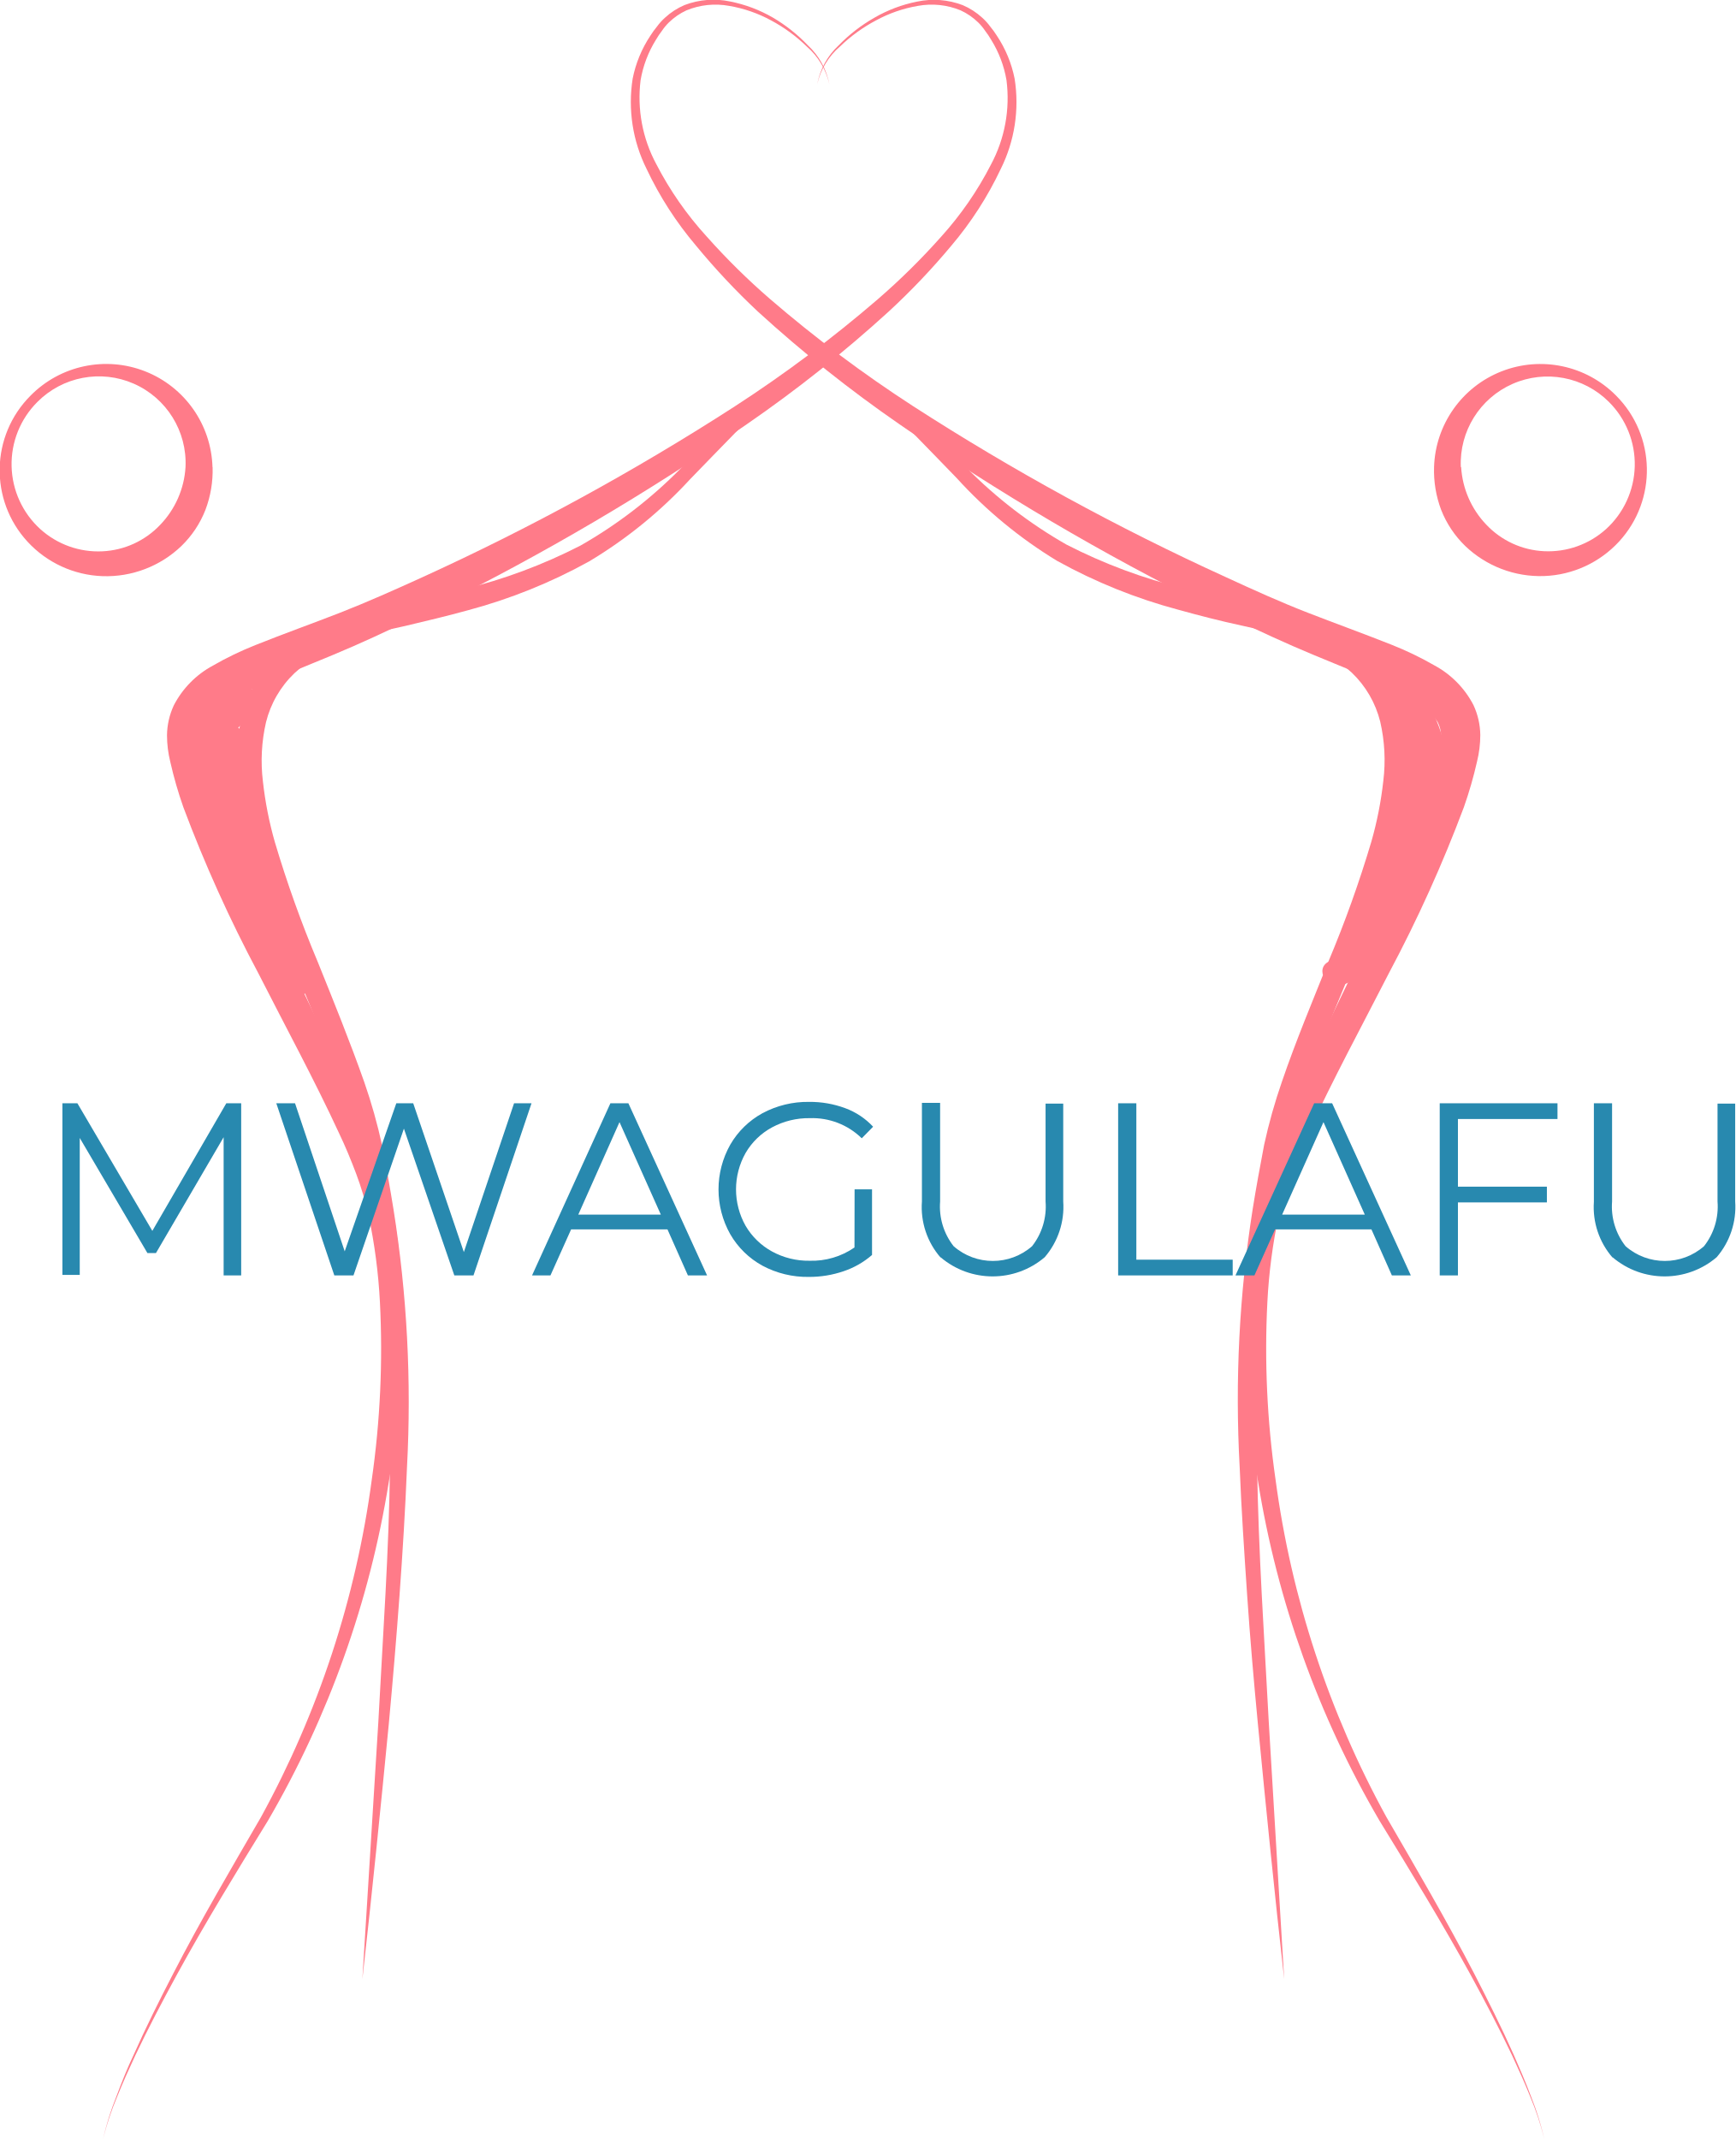
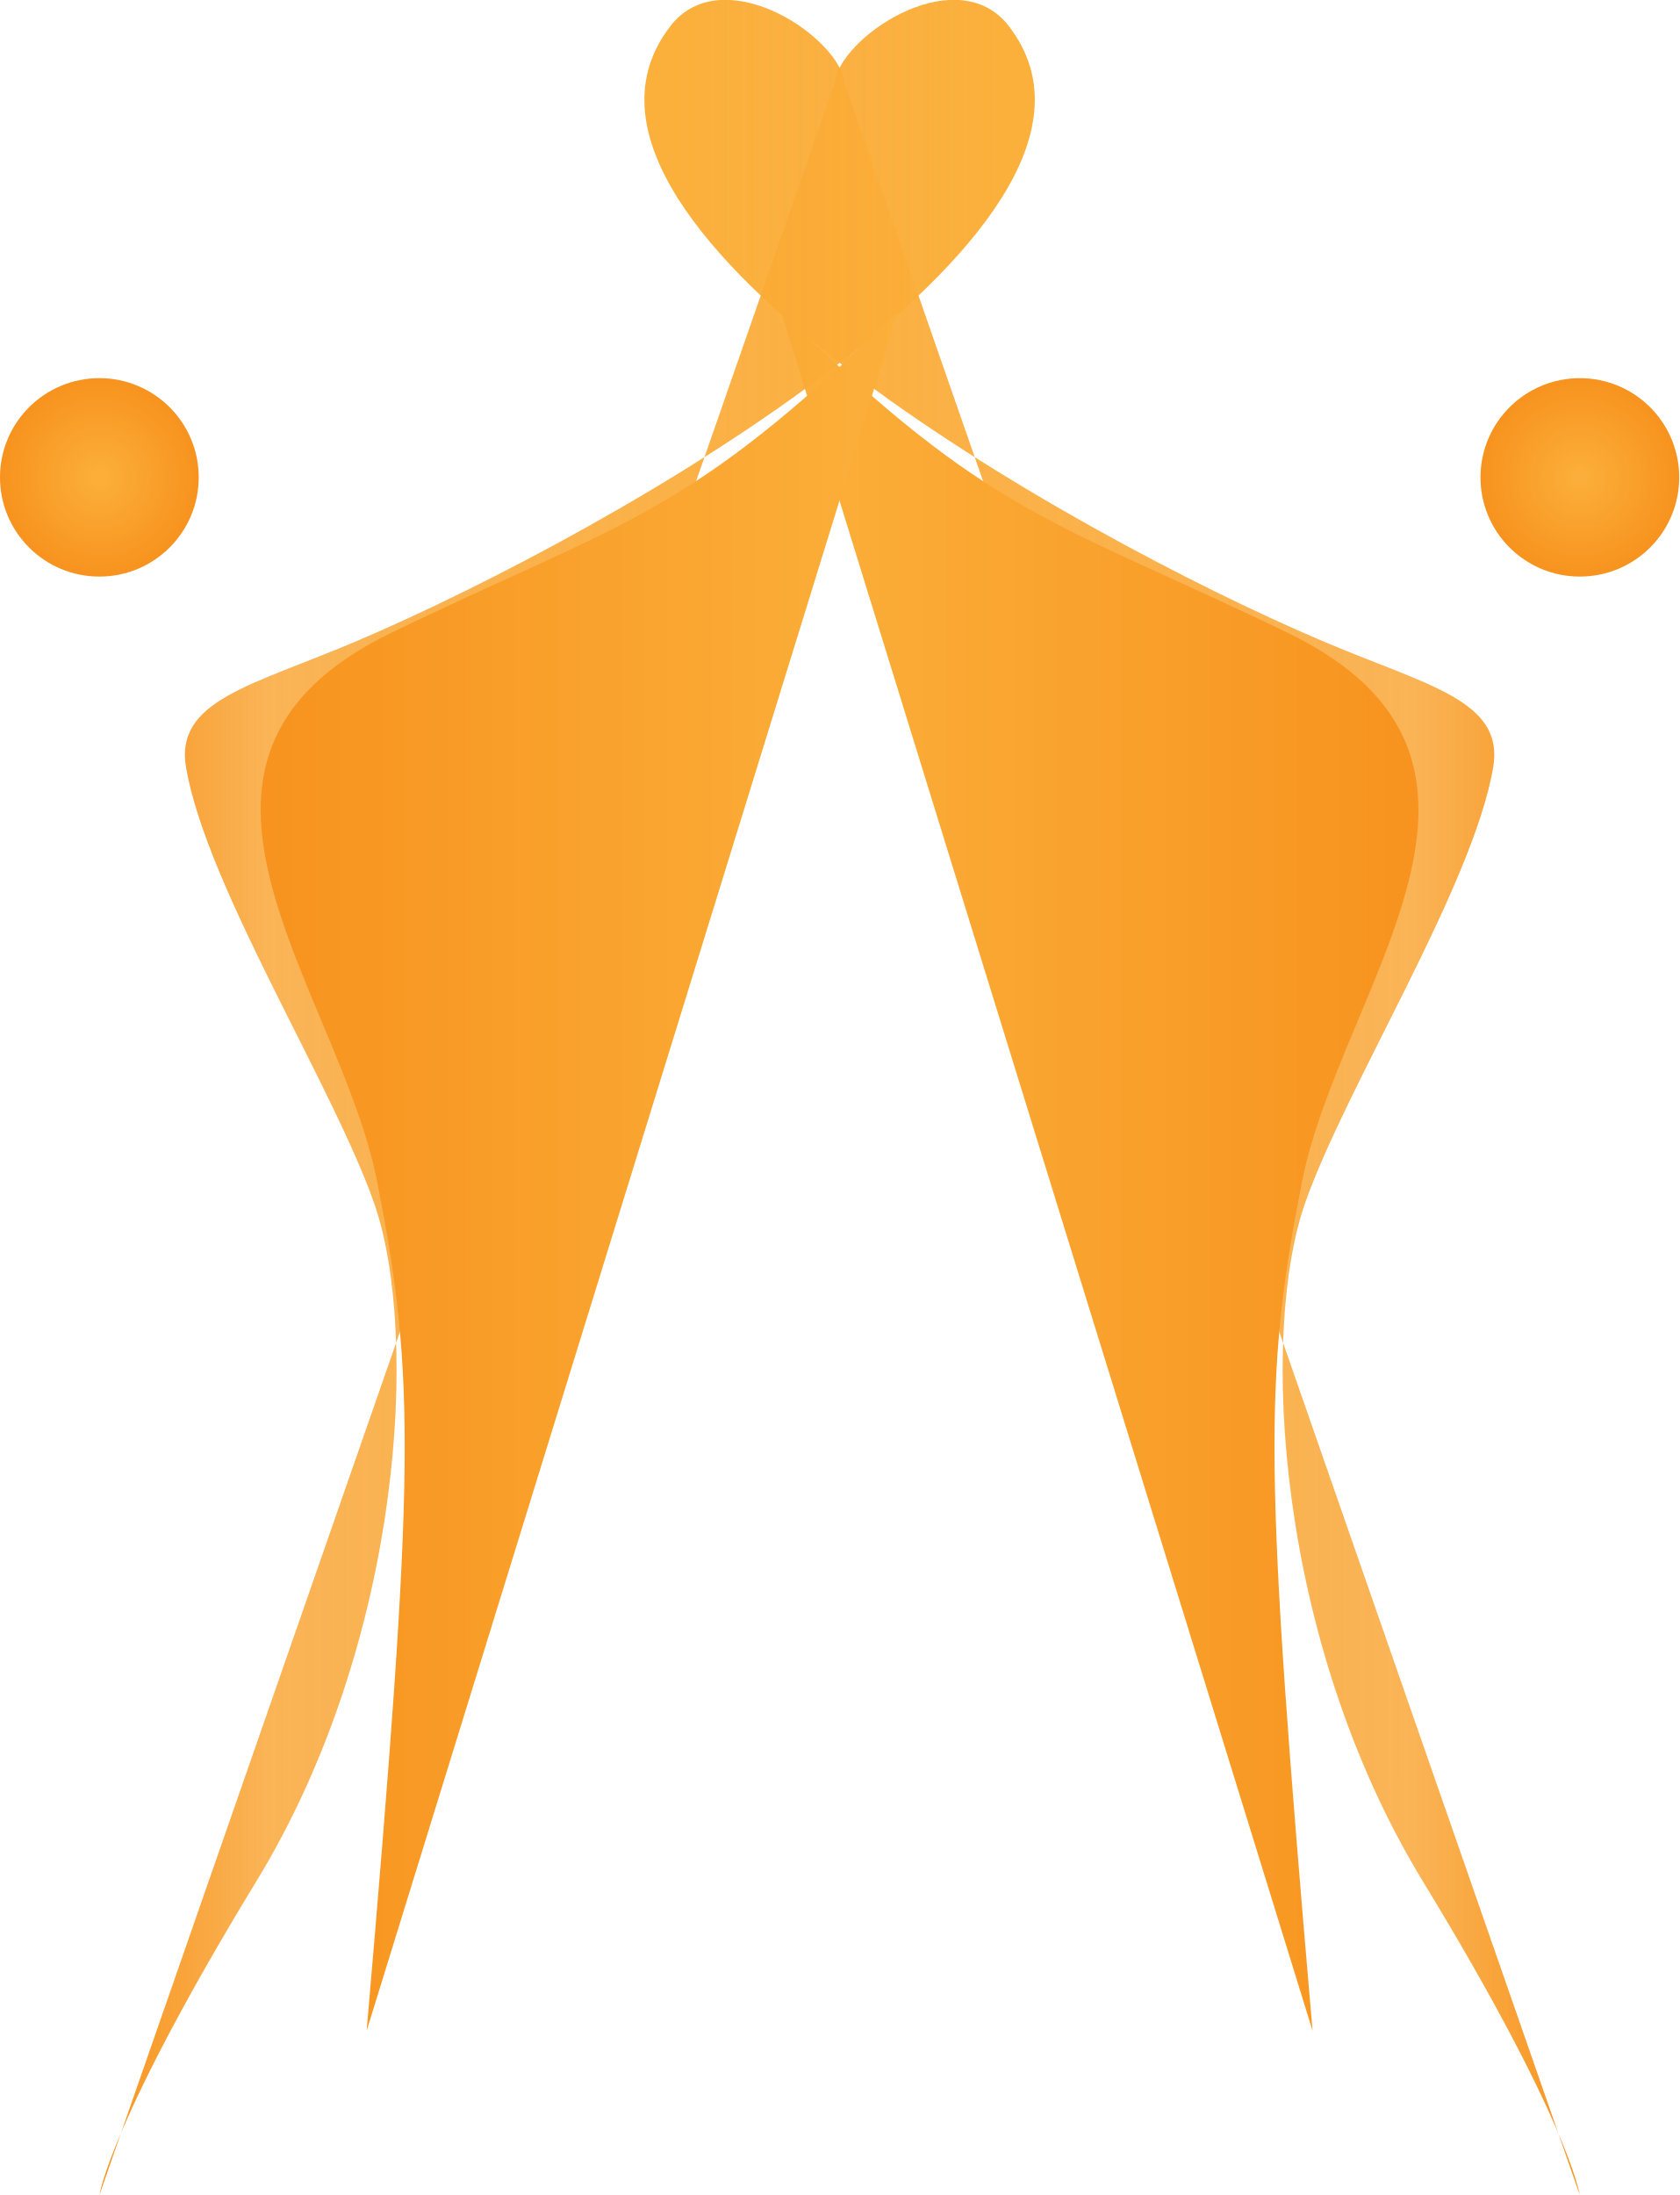
- <svg xmlns="http://www.w3.org/2000/svg" id="Layer_1" data-name="Layer 1" viewBox="0 0 162.1 199.81">
+ <svg xmlns="http://www.w3.org/2000/svg" xmlns:xlink="http://www.w3.org/1999/xlink" id="Layer_1" data-name="Layer 1" viewBox="0 0 191.3 250">
  <defs>
-     <style>.cls-1{fill:#ff7b89;}.cls-2{fill:#2889af;}</style>
+     <style>.cls-1{fill:url(#radial-gradient);}.cls-2{fill:url(#linear-gradient);}.cls-3{fill:url(#linear-gradient-2);}.cls-4{fill:url(#linear-gradient-3);}.cls-5{fill:url(#radial-gradient-2);}.cls-6{fill:url(#linear-gradient-4);}.cls-7{fill:url(#linear-gradient-5);}.cls-8{fill:url(#linear-gradient-6);}</style>
+     <radialGradient id="radial-gradient" cx="179.99" cy="54.37" r="11.31" gradientUnits="userSpaceOnUse">
+       <stop offset="0" stop-color="#fbb03b" />
+       <stop offset="1" stop-color="#f7931e" />
+     </radialGradient>
+     <linearGradient id="linear-gradient" x1="100.77" y1="124.79" x2="207.35" y2="124.79" gradientUnits="userSpaceOnUse">
+       <stop offset="0" stop-color="#fbb03b" />
+       <stop offset="0.82" stop-color="#f9a12c" stop-opacity="0.8" />
+       <stop offset="1" stop-color="#f7931e" />
+     </linearGradient>
+     <linearGradient id="linear-gradient-2" x1="116.36" y1="133.19" x2="188.96" y2="133.19" xlink:href="#radial-gradient" />
+     <linearGradient id="linear-gradient-3" x1="190.16" y1="81.08" x2="192.97" y2="81.08" gradientUnits="userSpaceOnUse">
+       <stop offset="0" stop-color="#fbb03b" />
+       <stop offset="0.83" stop-color="#f9a12c" stop-opacity="0.6" />
+       <stop offset="1" stop-color="#f7931e" />
+     </linearGradient>
+     <radialGradient id="radial-gradient-2" cx="2319.35" cy="54.16" r="11.31" gradientTransform="matrix(-1, 0, 0, 1, 2330.67, 0.21)" xlink:href="#radial-gradient" />
+     <linearGradient id="linear-gradient-4" x1="2212.77" y1="124.79" x2="2319.35" y2="124.79" gradientTransform="matrix(-1, 0, 0, 1, 2358.03, 0)" xlink:href="#linear-gradient" />
+     <linearGradient id="linear-gradient-5" x1="2228.36" y1="133.19" x2="2300.96" y2="133.19" gradientTransform="matrix(-1, 0, 0, 1, 2358.03, 0)" xlink:href="#radial-gradient" />
+     <linearGradient id="linear-gradient-6" x1="2302.16" y1="81.08" x2="2304.97" y2="81.08" gradientTransform="matrix(-1, 0, 0, 1, 2358.03, 0)" xlink:href="#linear-gradient-3" />
  </defs>
-   <path class="cls-1" d="M67.84,63.4a10.38,10.38,0,0,1-.67,4,9.55,9.55,0,0,1-2.25,3.38,10.15,10.15,0,0,1-7.37,2.81,10,10,0,0,1-7-3.22,9.86,9.86,0,0,1,.28-13.64,9.93,9.93,0,0,1,17,6.68Zm-2.53,0a8.1,8.1,0,0,0-13.84-6.08,8.2,8.2,0,0,0,.28,11.88,8.07,8.07,0,0,0,5.8,2.07,7.94,7.94,0,0,0,5.39-2.47A8.51,8.51,0,0,0,65.31,63.4Z" transform="translate(-47.98 -19.77)" />
-   <path class="cls-1" d="M124.32,27.63a6.61,6.61,0,0,1,2-3.62,15,15,0,0,1,3.33-2.58,13,13,0,0,1,4-1.51,7.55,7.55,0,0,1,4.26.33,6.4,6.4,0,0,1,1.84,1.19,5.34,5.34,0,0,1,.73.81,8.23,8.23,0,0,1,.63.87,11.16,11.16,0,0,1,1.65,4,14,14,0,0,1-1.3,8.44,32.52,32.52,0,0,1-4.62,7.17A65.13,65.13,0,0,1,131,48.87,124.51,124.51,0,0,1,117.74,59.4a231.55,231.55,0,0,1-29.1,17.13C86.12,77.78,83.57,79,81,80.13s-5.24,2.15-7.74,3.24a27,27,0,0,0-3.49,1.78,6.34,6.34,0,0,0-2.25,2.12,3,3,0,0,0-.32,1.26,6.93,6.93,0,0,0,.18,1.66,34.51,34.51,0,0,0,1,3.86,127,127,0,0,0,6.43,15.25c2.4,5,4.94,10,7.17,15.26.55,1.31,1.08,2.63,1.55,4a31.67,31.67,0,0,1,1.13,4.22,53.82,53.82,0,0,1,.89,8.53A87.6,87.6,0,0,1,84.3,158.2,91.62,91.62,0,0,1,73,189.86c-2.94,4.78-5.86,9.54-8.54,14.45-1.34,2.46-2.64,4.93-3.84,7.46-.59,1.27-1.17,2.54-1.69,3.84a26.34,26.34,0,0,0-1.33,4,26.38,26.38,0,0,1,1.25-4c.49-1.31,1-2.6,1.61-3.88,1.14-2.56,2.39-5.07,3.68-7.56,2.57-5,5.42-9.82,8.22-14.66a90.42,90.42,0,0,0,10.35-31.53,85.72,85.72,0,0,0,.76-16.57,51.63,51.63,0,0,0-1.07-8.14,29.12,29.12,0,0,0-1.15-3.86c-.48-1.27-1-2.54-1.6-3.79-2.31-5-5-9.94-7.54-14.94a129.69,129.69,0,0,1-7-15.5,38,38,0,0,1-1.22-4.23,10.39,10.39,0,0,1-.31-2.5,6.82,6.82,0,0,1,.64-2.8,8.81,8.81,0,0,1,3.64-3.7,30.49,30.49,0,0,1,4-1.93c2.67-1.07,5.29-2,7.85-3s5.11-2.14,7.64-3.29a229,229,0,0,0,29.27-16,122.72,122.72,0,0,0,13.35-10,63.7,63.7,0,0,0,5.91-5.83,31.38,31.38,0,0,0,4.67-6.76A13.14,13.14,0,0,0,142,27.26a10.44,10.44,0,0,0-1.43-3.77,7.66,7.66,0,0,0-.57-.85,4.81,4.81,0,0,0-.64-.77,5.85,5.85,0,0,0-1.64-1.13,7.09,7.09,0,0,0-4-.42,12.63,12.63,0,0,0-3.9,1.35,14.78,14.78,0,0,0-3.37,2.44A6.55,6.55,0,0,0,124.32,27.63Z" transform="translate(-47.98 -19.77)" />
-   <path class="cls-1" d="M81.83,204.65l1.49-24c.42-8,1-16,1.09-23.94.08-4,0-8-.23-11.92A114.54,114.54,0,0,0,82.77,133c-.33-1.95-.71-3.93-1.1-5.85A48.89,48.89,0,0,0,80,121.55c-1.3-3.73-2.88-7.39-4.4-11.1a110.72,110.72,0,0,1-4.17-11.38A36.61,36.61,0,0,1,70.21,93a17.73,17.73,0,0,1,.38-6.38A11.87,11.87,0,0,1,73.92,81a16,16,0,0,1,5.5-3.3,27.7,27.7,0,0,1,3-.9c1-.24,2-.43,3-.63,1.95-.39,3.87-.84,5.79-1.34a49.86,49.86,0,0,0,11-4.1,43,43,0,0,0,9.32-7.16c2.87-2.77,5.82-5.52,8.92-8.07a107.81,107.81,0,0,1,9.68-7.12c-3.17,2.45-6.26,5-9.2,7.68s-5.67,5.59-8.47,8.46A42.38,42.38,0,0,1,103,72.22a49.94,49.94,0,0,1-11.32,4.56c-1.95.54-3.91,1-5.88,1.47-1,.22-2,.43-2.89.67a25.48,25.48,0,0,0-2.73.88,14.22,14.22,0,0,0-4.7,2.86,9.5,9.5,0,0,0-2.65,4.57,16,16,0,0,0-.29,5.54,34.31,34.31,0,0,0,1.12,5.68,108.69,108.69,0,0,0,4,11.17c1.49,3.7,3,7.41,4.35,11.24a51,51,0,0,1,1.66,5.89c.39,2,.75,4,1.07,6A114.3,114.3,0,0,1,86,156.8c-.16,4-.41,8-.7,12s-.63,8-1,12C83.53,188.74,82.73,196.7,81.83,204.65Z" transform="translate(-47.98 -19.77)" />
-   <path class="cls-1" d="M70.47,84.3c-10.81,7,.19,20.09,4.35,27.81L77,110.81A40.69,40.69,0,0,1,69.16,91l-2.51.34a61.61,61.61,0,0,1,2.72,9.32c.25,1.18,2.3,1.26,2.47,0a25.79,25.79,0,0,0-1.12-12.25c-.53-1.55-3-.88-2.47.68A23,23,0,0,1,69.36,100h2.47a61.61,61.61,0,0,0-2.72-9.32c-.47-1.23-2.69-1.21-2.51.34a43.1,43.1,0,0,0,8.22,21.13A1.28,1.28,0,0,0,77,110.81c-3.29-6.1-13.69-18.86-5.27-24.3,1.38-.89.1-3.11-1.29-2.21Z" transform="translate(-47.98 -19.77)" />
-   <path class="cls-1" d="M70.25,100.07a21.47,21.47,0,0,0,3,5.85c1,1.32,3.18,0,2.21-1.29a19.23,19.23,0,0,1-2.72-5.24c-.52-1.56-3-.89-2.47.68Z" transform="translate(-47.98 -19.77)" />
-   <path class="cls-1" d="M184.47,63.4a8.51,8.51,0,0,0,2.36,5.39,7.94,7.94,0,0,0,5.39,2.47A8.07,8.07,0,0,0,198,69.2a8.2,8.2,0,0,0,.28-11.88,8.11,8.11,0,0,0-13.84,6.08Zm-2.53,0a9.94,9.94,0,0,1,17-6.68,9.86,9.86,0,0,1,.28,13.64,10,10,0,0,1-7,3.22,10.15,10.15,0,0,1-7.37-2.81,9.55,9.55,0,0,1-2.25-3.38A10.38,10.38,0,0,1,181.94,63.4Z" transform="translate(-47.98 -19.77)" />
-   <path class="cls-1" d="M125.45,27.63a6.55,6.55,0,0,0-2.11-3.52A14.78,14.78,0,0,0,120,21.67a12.63,12.63,0,0,0-3.9-1.35,7.09,7.09,0,0,0-4,.42,5.85,5.85,0,0,0-1.64,1.13,4.8,4.8,0,0,0-.64.77,7.65,7.65,0,0,0-.57.85,10.44,10.44,0,0,0-1.43,3.77,13.14,13.14,0,0,0,1.47,7.85A31.38,31.38,0,0,0,114,41.87a63.71,63.71,0,0,0,5.91,5.83,122.72,122.72,0,0,0,13.35,10,229,229,0,0,0,29.27,16C165,74.84,167.56,76,170.13,77s5.18,1.94,7.85,3a30.49,30.49,0,0,1,4,1.93,8.81,8.81,0,0,1,3.64,3.7,6.82,6.82,0,0,1,.64,2.8,10.39,10.39,0,0,1-.31,2.5,38,38,0,0,1-1.22,4.23,129.69,129.69,0,0,1-7,15.5c-2.56,5-5.23,9.92-7.54,14.94-.57,1.26-1.11,2.52-1.6,3.79a29.12,29.12,0,0,0-1.15,3.86,51.63,51.63,0,0,0-1.07,8.14,85.72,85.72,0,0,0,.76,16.57,90.42,90.42,0,0,0,10.35,31.53c2.8,4.83,5.64,9.68,8.22,14.66,1.28,2.49,2.54,5,3.68,7.56.56,1.28,1.12,2.57,1.61,3.88a26.37,26.37,0,0,1,1.25,4,26.33,26.33,0,0,0-1.33-4c-.52-1.3-1.1-2.57-1.69-3.84-1.2-2.53-2.5-5-3.84-7.46-2.69-4.91-5.61-9.67-8.54-14.45a91.62,91.62,0,0,1-11.34-31.66,87.6,87.6,0,0,1-1.24-16.91,53.83,53.83,0,0,1,.89-8.53,31.67,31.67,0,0,1,1.13-4.22c.47-1.36,1-2.68,1.55-4,2.23-5.22,4.76-10.22,7.17-15.26A127,127,0,0,0,181.42,94a34.51,34.51,0,0,0,1-3.86,6.93,6.93,0,0,0,.18-1.66,3,3,0,0,0-.32-1.26A6.34,6.34,0,0,0,180,85.15a27,27,0,0,0-3.49-1.78c-2.5-1.09-5.14-2.1-7.74-3.24s-5.15-2.35-7.68-3.6A231.55,231.55,0,0,1,132,59.4a124.51,124.51,0,0,1-13.23-10.53A65.13,65.13,0,0,1,113,42.72a32.52,32.52,0,0,1-4.62-7.17,14,14,0,0,1-1.3-8.44,11.16,11.16,0,0,1,1.65-4,8.23,8.23,0,0,1,.63-.87,5.34,5.34,0,0,1,.73-.81,6.4,6.4,0,0,1,1.84-1.19,7.55,7.55,0,0,1,4.26-.33,13,13,0,0,1,4,1.51A15,15,0,0,1,123.44,24,6.61,6.61,0,0,1,125.45,27.63Z" transform="translate(-47.98 -19.77)" />
-   <path class="cls-1" d="M167.94,204.65c-.9-8-1.69-15.91-2.46-23.88-.38-4-.73-8-1-12s-.54-8-.7-12A114.3,114.3,0,0,1,165,132.7c.32-2,.68-3.95,1.07-6a51,51,0,0,1,1.66-5.89c1.31-3.84,2.87-7.54,4.35-11.24a108.68,108.68,0,0,0,4-11.17,34.31,34.31,0,0,0,1.12-5.68,15.94,15.94,0,0,0-.29-5.54,9.5,9.5,0,0,0-2.65-4.57,14.22,14.22,0,0,0-4.7-2.86,25.48,25.48,0,0,0-2.73-.88c-.92-.24-1.89-.44-2.89-.67-2-.43-3.93-.93-5.88-1.47a49.94,49.94,0,0,1-11.32-4.56,42.38,42.38,0,0,1-9.39-7.74c-2.8-2.87-5.52-5.78-8.47-8.46s-6-5.23-9.2-7.68a107.81,107.81,0,0,1,9.68,7.12c3.1,2.55,6,5.3,8.92,8.07a43,43,0,0,0,9.32,7.16,49.86,49.86,0,0,0,11,4.1c1.91.5,3.84,1,5.79,1.34,1,.2,2,.39,3,.63a27.7,27.7,0,0,1,3,.9,16,16,0,0,1,5.5,3.3,11.87,11.87,0,0,1,3.33,5.65,17.73,17.73,0,0,1,.38,6.38,36.61,36.61,0,0,1-1.24,6.07,110.72,110.72,0,0,1-4.17,11.38c-1.52,3.71-3.1,7.37-4.4,11.1a48.9,48.9,0,0,0-1.64,5.63c-.39,1.92-.77,3.9-1.1,5.85a114.53,114.53,0,0,0-1.41,11.8c-.25,4-.3,7.94-.23,11.92.12,8,.67,16,1.09,23.94Z" transform="translate(-47.98 -19.77)" />
-   <path class="cls-1" d="M178.74,86.72c1.33,7.93-4,15.11-5.25,22.73-.2,1.15,1.2,2.28,2.14,1.25,5.91-6.5,5.71-14.95,5-23.22l-1.93,1.11,2,5,2.39.65A13.36,13.36,0,0,0,181,84.91a1.28,1.28,0,0,0-2.21,1.29c1.39,3.27,2.22,6.22.36,9.56-.75,1.34-1.78,2.5-2.58,3.8-1.55,2.53-2.09,9-4.39,10-1.51.65-.21,2.86,1.29,2.21,2.16-.93,2.59-2.16,3.16-4.31a28.37,28.37,0,0,1,4-9.28c3-4.62,2.45-8.31.35-13.24l-2.21,1.29a11.34,11.34,0,0,1,1.73,8c-.16,1.26,1.85,1.74,2.39.65,1.62-3.35.56-6.94-2.93-8.47-.8-.35-2,0-1.93,1.11.62,7.48,1.14,15.46-4.27,21.41l2.14,1.25c1.4-8.25,6.7-15.47,5.25-24.09-.27-1.62-2.74-.93-2.47.68Z" transform="translate(-47.98 -19.77)" />
-   <path class="cls-1" d="M181.67,85.38l-2.24-2.77a1.29,1.29,0,0,0-1.81,0,1.31,1.31,0,0,0,0,1.81l2.24,2.77a1.29,1.29,0,0,0,1.81,0,1.31,1.31,0,0,0,0-1.81Z" transform="translate(-47.98 -19.77)" />
-   <path class="cls-2" d="M70.51,122.83v16.08H68.87V126l-6.32,10.82h-.8l-6.32-10.75v12.79H53.81V122.83h1.4l7,11.92,6.91-11.92Z" transform="translate(-47.98 -19.77)" />
-   <path class="cls-2" d="M97.63,122.83l-5.42,16.08H90.42l-4.71-13.71L81,138.91H79.21l-5.42-16.08h1.75l4.64,13.83L85,122.83h1.58l4.73,13.9L96,122.83Z" transform="translate(-47.98 -19.77)" />
-   <path class="cls-2" d="M110.33,134.61h-9l-1.93,4.3H97.68L105,122.83h1.68l7.35,16.08h-1.79Zm-.62-1.38-3.86-8.64L102,133.23Z" transform="translate(-47.98 -19.77)" />
-   <path class="cls-2" d="M127.81,130.87h1.63V137a7.85,7.85,0,0,1-2.66,1.52,9.89,9.89,0,0,1-3.24.53A8.88,8.88,0,0,1,119.2,138a7.79,7.79,0,0,1-3-2.93,8.52,8.52,0,0,1,0-8.38,7.8,7.8,0,0,1,3-2.93,8.93,8.93,0,0,1,4.36-1.06,9.42,9.42,0,0,1,3.38.59,6.71,6.71,0,0,1,2.6,1.73l-1.06,1.08a6.61,6.61,0,0,0-4.85-1.88,7.22,7.22,0,0,0-3.53.86,6.33,6.33,0,0,0-2.47,2.39,6.92,6.92,0,0,0,0,6.81,6.46,6.46,0,0,0,2.46,2.39,7.08,7.08,0,0,0,3.51.87,7,7,0,0,0,4.2-1.24Z" transform="translate(-47.98 -19.77)" />
-   <path class="cls-2" d="M135.85,137.25A7.17,7.17,0,0,1,134.1,132v-9.21h1.7V132a6,6,0,0,0,1.26,4.18,5.56,5.56,0,0,0,7.33,0,6,6,0,0,0,1.26-4.18v-9.14h1.65V132a7.2,7.2,0,0,1-1.73,5.21,7.5,7.5,0,0,1-9.73,0Z" transform="translate(-47.98 -19.77)" />
-   <path class="cls-2" d="M152.43,122.83h1.7v14.61h9v1.47h-10.7Z" transform="translate(-47.98 -19.77)" />
-   <path class="cls-2" d="M176.09,134.61h-9l-1.93,4.3h-1.77l7.35-16.08h1.68l7.35,16.08H178Zm-.62-1.38-3.86-8.64-3.86,8.64Z" transform="translate(-47.98 -19.77)" />
-   <path class="cls-2" d="M184.17,124.3v6.32h8.31v1.47h-8.31v6.82h-1.7V122.83h11v1.47Z" transform="translate(-47.98 -19.77)" />
-   <path class="cls-2" d="M198.62,137.25a7.17,7.17,0,0,1-1.75-5.21v-9.21h1.7V132a6,6,0,0,0,1.26,4.18,5.56,5.56,0,0,0,7.33,0,6,6,0,0,0,1.26-4.18v-9.14h1.65V132a7.2,7.2,0,0,1-1.73,5.21,7.5,7.5,0,0,1-9.73,0Z" transform="translate(-47.98 -19.77)" />
+   <ellipse class="cls-1" cx="179.99" cy="54.37" rx="11.32" ry="11.3" />
+   <path class="cls-2" d="M123.61,9.36c-.41-5.14-13.37-14-19.55-7-18.41,22.4,45.3,58.25,73.87,70.4,12,5.12,20.88,6.76,19.54,14.47-2.35,13.55-16.68,36.13-21.4,49.52-5.25,14.9-3.29,49.94,13.37,77.27s17.9,35.76,17.9,35.76" transform="translate(-27.36 0.21)" />
+   <path class="cls-3" d="M176.9,231.09c-5.56-64.32-5.56-74.39-1.23-96.58S204.24,86.43,174,71.83c-26.95-13-33.47-13-57.65-36.53" transform="translate(-27.36 0.21)" />
+   <path class="cls-4" d="M193,82.82l-2.81-3.47" transform="translate(-27.36 0.21)" />
+   <ellipse class="cls-5" cx="11.32" cy="54.37" rx="11.32" ry="11.3" />
+   <path class="cls-6" d="M122.42,9.36c.41-5.14,13.37-14,19.55-7,18.41,22.4-45.3,58.25-73.87,70.4-12,5.12-20.88,6.76-19.54,14.47,2.35,13.55,16.68,36.13,21.4,49.52,5.25,14.9,3.29,49.94-13.37,77.27s-17.9,35.76-17.9,35.76" transform="translate(-27.36 0.21)" />
+   <path class="cls-7" d="M69.13,231.09c5.56-64.32,5.56-74.39,1.23-96.58S41.79,86.43,72,71.83c26.95-13,33.47-13,57.65-36.53" transform="translate(-27.36 0.21)" />
+   <path class="cls-8" d="M53.06,82.82l2.81-3.47" transform="translate(-27.36 0.21)" />
</svg>
